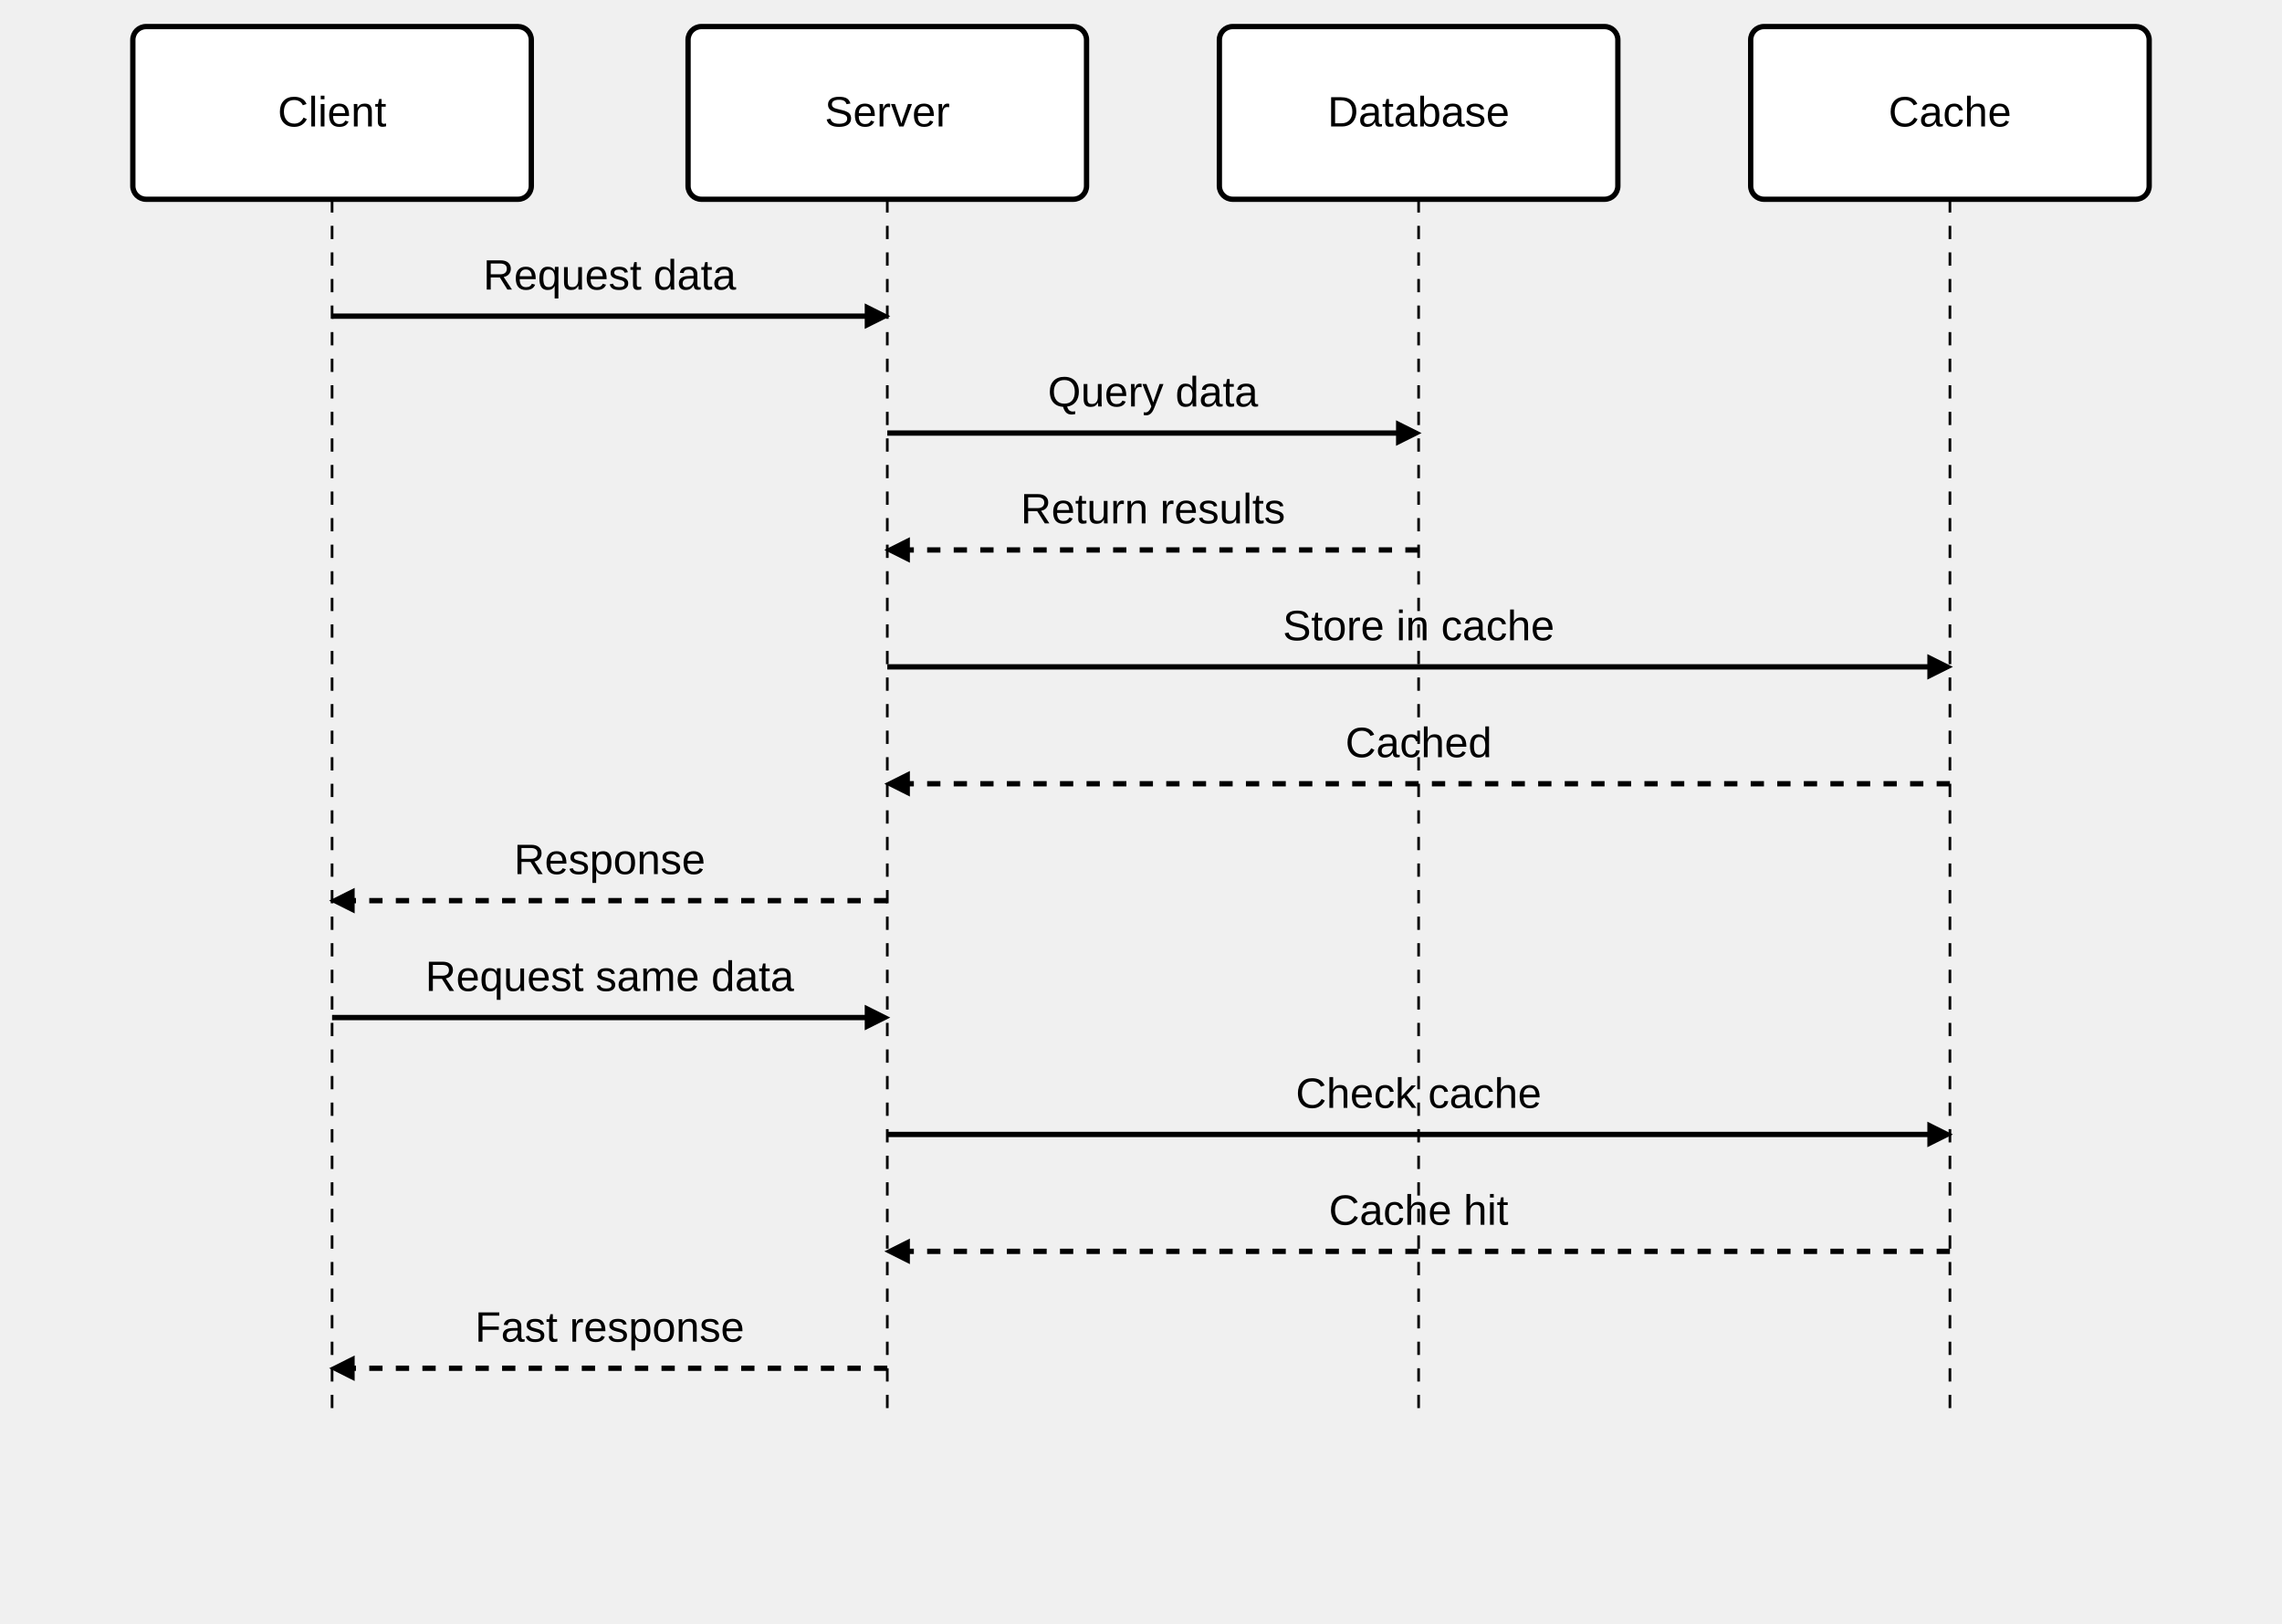
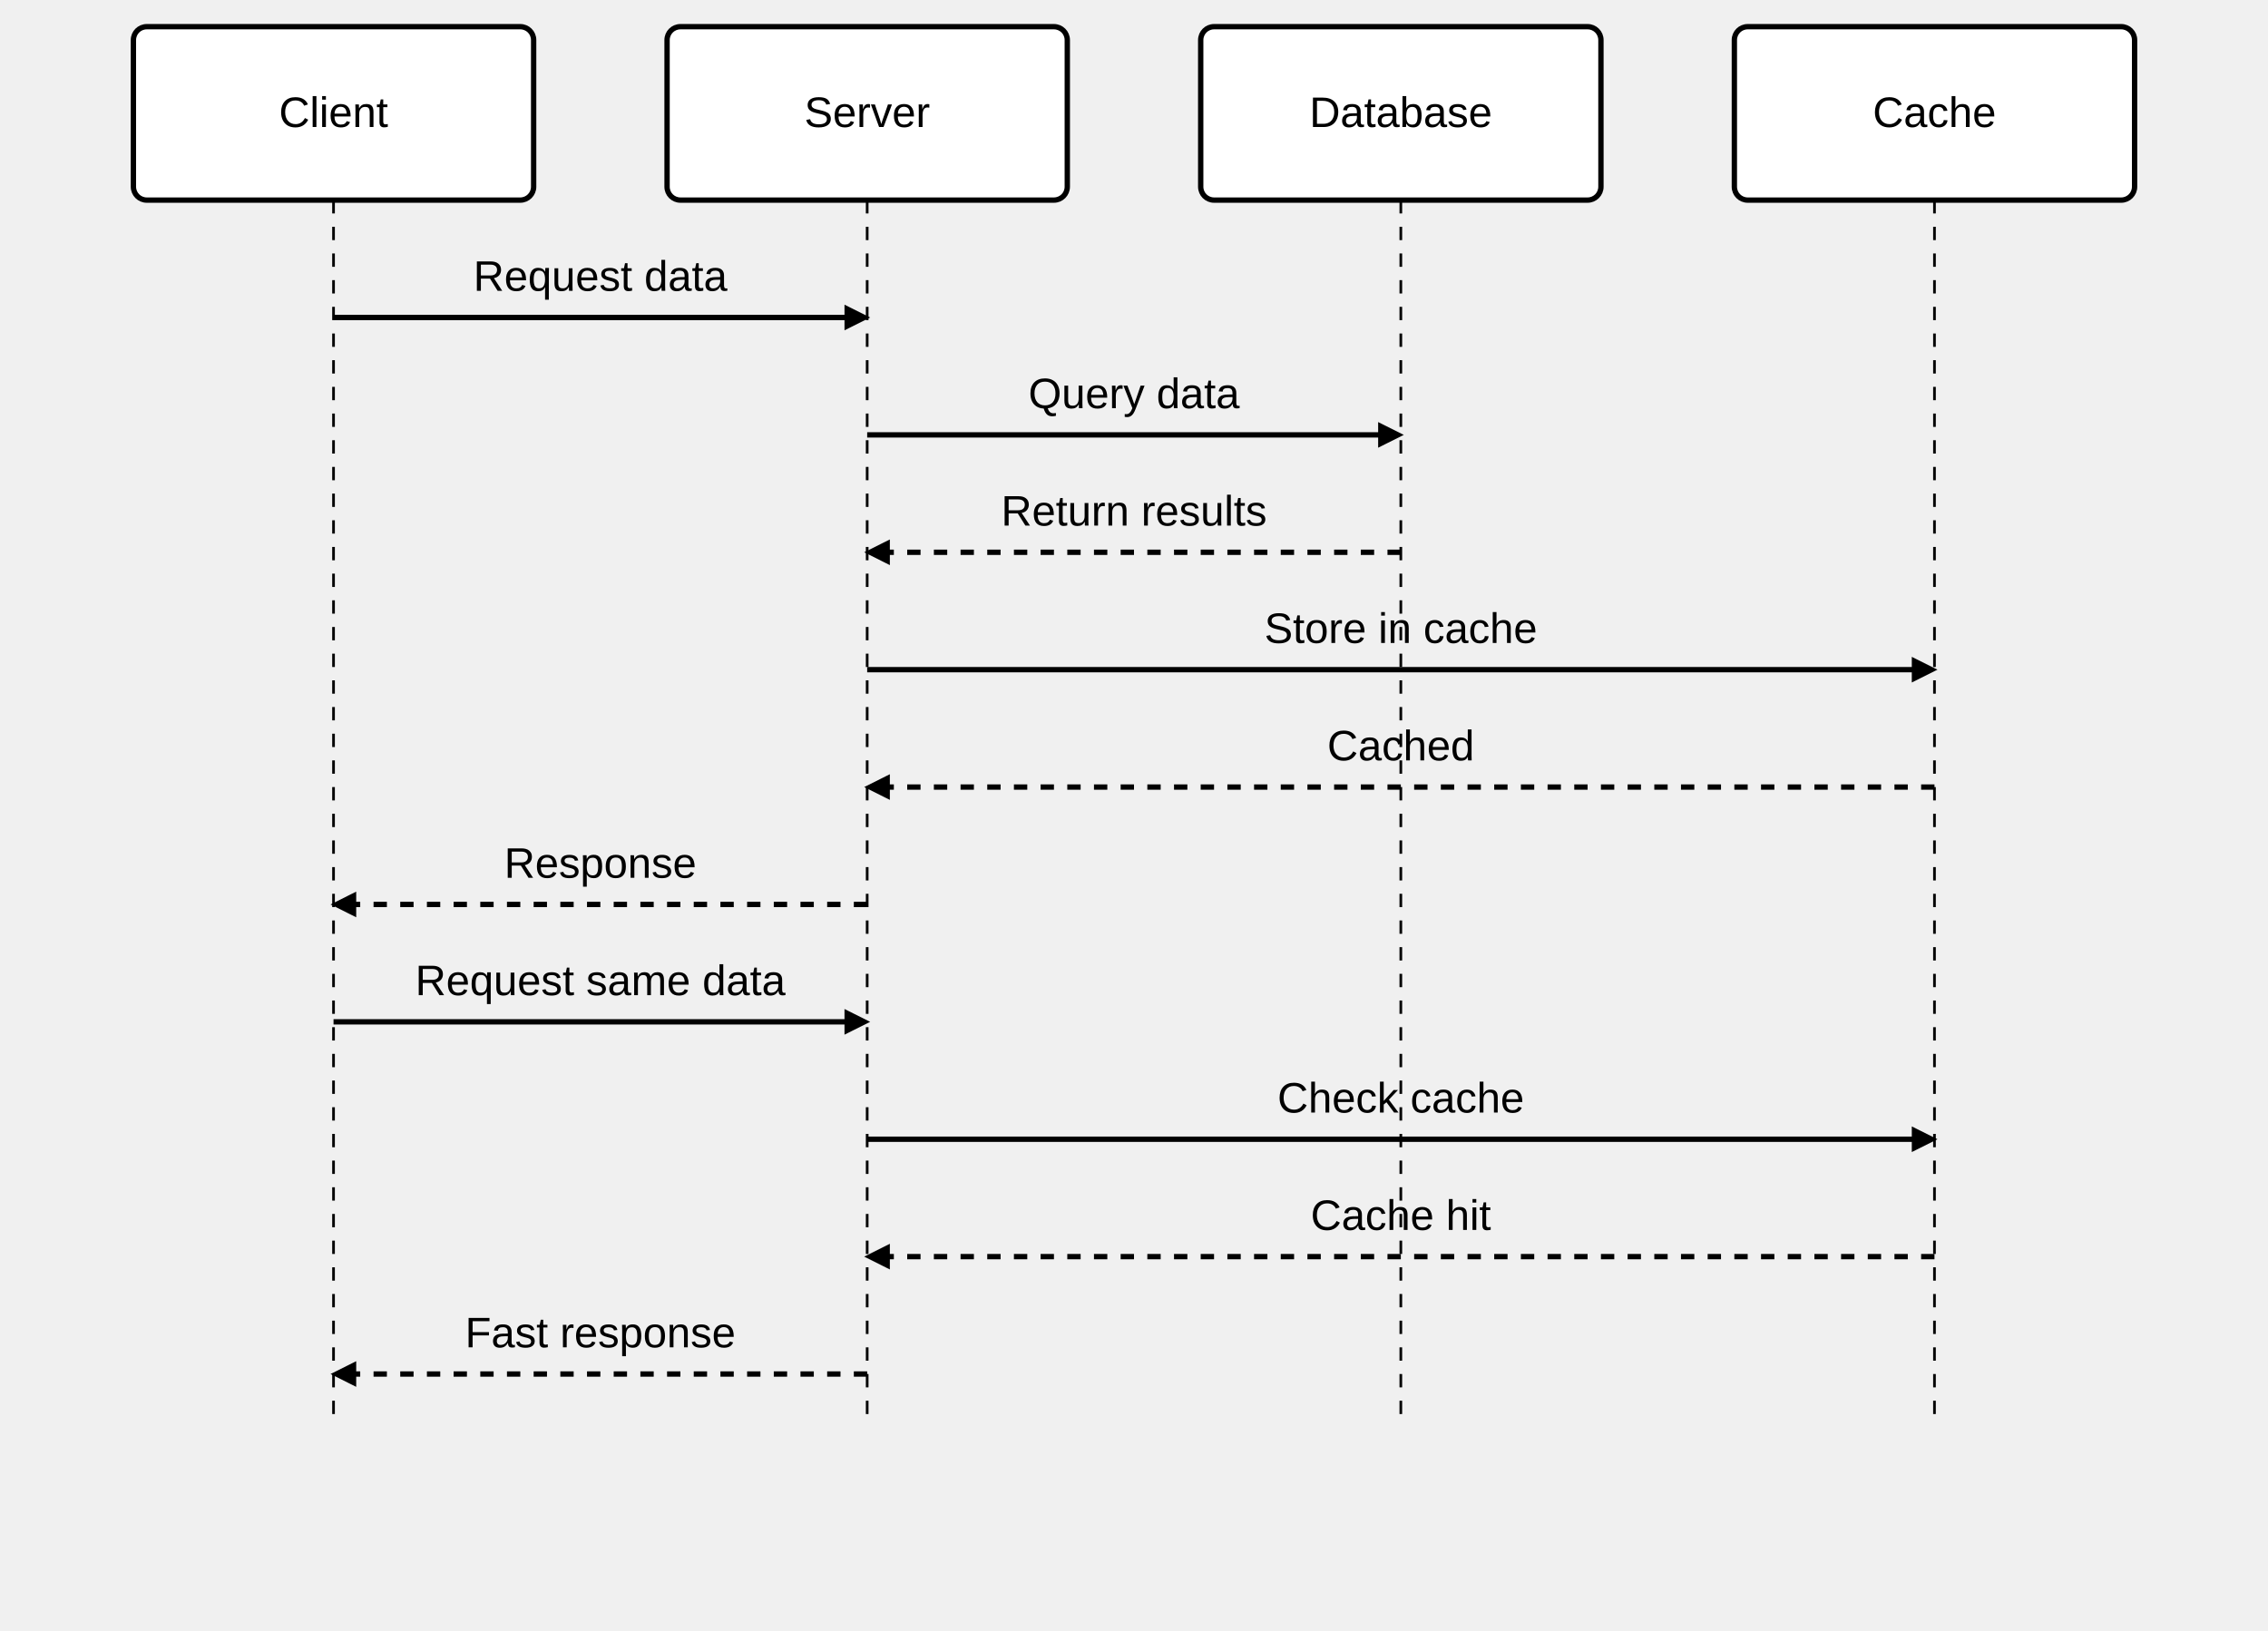
- <svg xmlns="http://www.w3.org/2000/svg" width="859.0" height="611.0" viewBox="0 0 859.0 611" version="1.2" baseProfile="tiny">
+ <svg xmlns="http://www.w3.org/2000/svg" width="850.0" height="611.0" viewBox="0 0 850 611" version="1.2" baseProfile="tiny">
  <line stroke="#000000" stroke-width="1" x1="125.0" y1="75.0" x2="125.0" y2="535.0" stroke-dasharray="5,5" />
-   <line stroke="#000000" stroke-width="1" x1="334.0" y1="75.0" x2="334.0" y2="535.0" stroke-dasharray="5,5" />
-   <line stroke="#000000" stroke-width="1" x1="534.0" y1="75.0" x2="534.0" y2="535.0" stroke-dasharray="5,5" />
-   <line stroke="#000000" stroke-width="1" x1="734.0" y1="75.0" x2="734.0" y2="535.0" stroke-dasharray="5,5" />
+   <line stroke="#000000" stroke-width="1" x1="325.0" y1="75.0" x2="325.0" y2="535.0" stroke-dasharray="5,5" />
+   <line stroke="#000000" stroke-width="1" x1="525.0" y1="75.0" x2="525.0" y2="535.0" stroke-dasharray="5,5" />
+   <line stroke="#000000" stroke-width="1" x1="725.0" y1="75.0" x2="725.0" y2="535.0" stroke-dasharray="5,5" />
  <g id="message-0">
-     <line stroke="#000000" stroke-width="2" x1="125.0" y1="119.0" x2="326.0" y2="119.0" />
-     <polygon fill="#000000" stroke="#000000" points="334.0,119 326.0,115 326.0,123" />
-     <text fill="#000000" x="229.5" y="109.0" text-anchor="middle" font-family="Arial, sans-serif" font-size="16">Request data</text>
+     <line stroke="#000000" stroke-width="2" x1="125.0" y1="119.0" x2="317.0" y2="119.0" />
+     <polygon fill="#000000" stroke="#000000" points="325,119 317,115 317,123" />
+     <text fill="#000000" x="225.0" y="109.0" text-anchor="middle" font-family="Arial, sans-serif" font-size="16">Request data</text>
  </g>
  <g id="message-1">
-     <line stroke="#000000" stroke-width="2" x1="334.0" y1="163.0" x2="526.0" y2="163.0" />
-     <polygon fill="#000000" stroke="#000000" points="534.0,163 526.0,159 526.0,167" />
-     <text fill="#000000" x="434.0" y="153.0" text-anchor="middle" font-family="Arial, sans-serif" font-size="16">Query data</text>
+     <line stroke="#000000" stroke-width="2" x1="325.0" y1="163.0" x2="517.0" y2="163.0" />
+     <polygon fill="#000000" stroke="#000000" points="525,163 517,159 517,167" />
+     <text fill="#000000" x="425.0" y="153.0" text-anchor="middle" font-family="Arial, sans-serif" font-size="16">Query data</text>
  </g>
  <g id="message-2">
-     <line stroke="#000000" stroke-width="2" x1="534.0" y1="207.0" x2="342.0" y2="207.0" stroke-dasharray="5,5" />
-     <polygon fill="#000000" stroke="#000000" points="334.0,207 342.0,203 342.0,211" />
-     <text fill="#000000" x="434.0" y="197.0" text-anchor="middle" font-family="Arial, sans-serif" font-size="16">Return results</text>
+     <line stroke="#000000" stroke-width="2" x1="525.0" y1="207.0" x2="333.0" y2="207.0" stroke-dasharray="5,5" />
+     <polygon fill="#000000" stroke="#000000" points="325,207 333,203 333,211" />
+     <text fill="#000000" x="425.0" y="197.0" text-anchor="middle" font-family="Arial, sans-serif" font-size="16">Return results</text>
  </g>
  <g id="message-3">
-     <line stroke="#000000" stroke-width="2" x1="334.0" y1="251.0" x2="726.0" y2="251.0" />
-     <polygon fill="#000000" stroke="#000000" points="734.0,251 726.0,247 726.0,255" />
-     <text fill="#000000" x="534.0" y="241.0" text-anchor="middle" font-family="Arial, sans-serif" font-size="16">Store in cache</text>
+     <line stroke="#000000" stroke-width="2" x1="325.0" y1="251.0" x2="717.0" y2="251.0" />
+     <polygon fill="#000000" stroke="#000000" points="725,251 717,247 717,255" />
+     <text fill="#000000" x="525.0" y="241.0" text-anchor="middle" font-family="Arial, sans-serif" font-size="16">Store in cache</text>
  </g>
  <g id="message-4">
-     <line stroke="#000000" stroke-width="2" x1="734.0" y1="295.0" x2="342.0" y2="295.0" stroke-dasharray="5,5" />
-     <polygon fill="#000000" stroke="#000000" points="334.0,295 342.0,291 342.0,299" />
-     <text fill="#000000" x="534.0" y="285.0" text-anchor="middle" font-family="Arial, sans-serif" font-size="16">Cached</text>
+     <line stroke="#000000" stroke-width="2" x1="725.0" y1="295.0" x2="333.0" y2="295.0" stroke-dasharray="5,5" />
+     <polygon fill="#000000" stroke="#000000" points="325,295 333,291 333,299" />
+     <text fill="#000000" x="525.0" y="285.0" text-anchor="middle" font-family="Arial, sans-serif" font-size="16">Cached</text>
  </g>
  <g id="message-5">
-     <line stroke="#000000" stroke-width="2" x1="334.0" y1="339.0" x2="133.0" y2="339.0" stroke-dasharray="5,5" />
+     <line stroke="#000000" stroke-width="2" x1="325.0" y1="339.0" x2="133.0" y2="339.0" stroke-dasharray="5,5" />
    <polygon fill="#000000" stroke="#000000" points="125,339 133,335 133,343" />
-     <text fill="#000000" x="229.5" y="329.0" text-anchor="middle" font-family="Arial, sans-serif" font-size="16">Response</text>
+     <text fill="#000000" x="225.0" y="329.0" text-anchor="middle" font-family="Arial, sans-serif" font-size="16">Response</text>
  </g>
  <g id="message-6">
-     <line stroke="#000000" stroke-width="2" x1="125.0" y1="383.0" x2="326.0" y2="383.0" />
-     <polygon fill="#000000" stroke="#000000" points="334.0,383 326.0,379 326.0,387" />
-     <text fill="#000000" x="229.5" y="373.0" text-anchor="middle" font-family="Arial, sans-serif" font-size="16">Request same data</text>
+     <line stroke="#000000" stroke-width="2" x1="125.0" y1="383.0" x2="317.0" y2="383.0" />
+     <polygon fill="#000000" stroke="#000000" points="325,383 317,379 317,387" />
+     <text fill="#000000" x="225.0" y="373.0" text-anchor="middle" font-family="Arial, sans-serif" font-size="16">Request same data</text>
  </g>
  <g id="message-7">
-     <line stroke="#000000" stroke-width="2" x1="334.0" y1="427.0" x2="726.0" y2="427.0" />
-     <polygon fill="#000000" stroke="#000000" points="734.0,427 726.0,423 726.0,431" />
-     <text fill="#000000" x="534.0" y="417.0" text-anchor="middle" font-family="Arial, sans-serif" font-size="16">Check cache</text>
+     <line stroke="#000000" stroke-width="2" x1="325.0" y1="427.0" x2="717.0" y2="427.0" />
+     <polygon fill="#000000" stroke="#000000" points="725,427 717,423 717,431" />
+     <text fill="#000000" x="525.0" y="417.0" text-anchor="middle" font-family="Arial, sans-serif" font-size="16">Check cache</text>
  </g>
  <g id="message-8">
-     <line stroke="#000000" stroke-width="2" x1="734.0" y1="471.0" x2="342.0" y2="471.0" stroke-dasharray="5,5" />
-     <polygon fill="#000000" stroke="#000000" points="334.0,471 342.0,467 342.0,475" />
-     <text fill="#000000" x="534.0" y="461.0" text-anchor="middle" font-family="Arial, sans-serif" font-size="16">Cache hit</text>
+     <line stroke="#000000" stroke-width="2" x1="725.0" y1="471.0" x2="333.0" y2="471.0" stroke-dasharray="5,5" />
+     <polygon fill="#000000" stroke="#000000" points="325,471 333,467 333,475" />
+     <text fill="#000000" x="525.0" y="461.0" text-anchor="middle" font-family="Arial, sans-serif" font-size="16">Cache hit</text>
  </g>
  <g id="message-9">
-     <line stroke="#000000" stroke-width="2" x1="334.0" y1="515.0" x2="133.0" y2="515.0" stroke-dasharray="5,5" />
+     <line stroke="#000000" stroke-width="2" x1="325.0" y1="515.0" x2="133.0" y2="515.0" stroke-dasharray="5,5" />
    <polygon fill="#000000" stroke="#000000" points="125,515 133,511 133,519" />
-     <text fill="#000000" x="229.5" y="505.0" text-anchor="middle" font-family="Arial, sans-serif" font-size="16">Fast response</text>
+     <text fill="#000000" x="225.0" y="505.0" text-anchor="middle" font-family="Arial, sans-serif" font-size="16">Fast response</text>
  </g>
  <g id="participant-Client">
    <rect fill="#ffffff" stroke="#000000" stroke-width="2" x="50.0" y="10.0" width="150.0" height="65.0" rx="5.0" ry="5.0" />
    <text fill="#000000" x="125.0" y="47.6" text-anchor="middle" font-family="Arial, sans-serif" font-size="16">Client</text>
  </g>
  <g id="participant-Server">
-     <rect fill="#ffffff" stroke="#000000" stroke-width="2" x="259.0" y="10.0" width="150.0" height="65.0" rx="5.0" ry="5.0" />
-     <text fill="#000000" x="334.0" y="47.6" text-anchor="middle" font-family="Arial, sans-serif" font-size="16">Server</text>
+     <rect fill="#ffffff" stroke="#000000" stroke-width="2" x="250.0" y="10.0" width="150.0" height="65.0" rx="5.0" ry="5.0" />
+     <text fill="#000000" x="325.0" y="47.6" text-anchor="middle" font-family="Arial, sans-serif" font-size="16">Server</text>
  </g>
  <g id="participant-Database">
-     <rect fill="#ffffff" stroke="#000000" stroke-width="2" x="459.0" y="10.0" width="150.0" height="65.0" rx="5.0" ry="5.0" />
-     <text fill="#000000" x="534.0" y="47.6" text-anchor="middle" font-family="Arial, sans-serif" font-size="16">Database</text>
+     <rect fill="#ffffff" stroke="#000000" stroke-width="2" x="450.0" y="10.0" width="150.0" height="65.0" rx="5.0" ry="5.0" />
+     <text fill="#000000" x="525.0" y="47.6" text-anchor="middle" font-family="Arial, sans-serif" font-size="16">Database</text>
  </g>
  <g id="participant-Cache">
-     <rect fill="#ffffff" stroke="#000000" stroke-width="2" x="659.0" y="10.0" width="150.0" height="65.0" rx="5.0" ry="5.0" />
-     <text fill="#000000" x="734.0" y="47.6" text-anchor="middle" font-family="Arial, sans-serif" font-size="16">Cache</text>
+     <rect fill="#ffffff" stroke="#000000" stroke-width="2" x="650.0" y="10.0" width="150.0" height="65.0" rx="5.0" ry="5.0" />
+     <text fill="#000000" x="725.0" y="47.6" text-anchor="middle" font-family="Arial, sans-serif" font-size="16">Cache</text>
  </g>
</svg>
